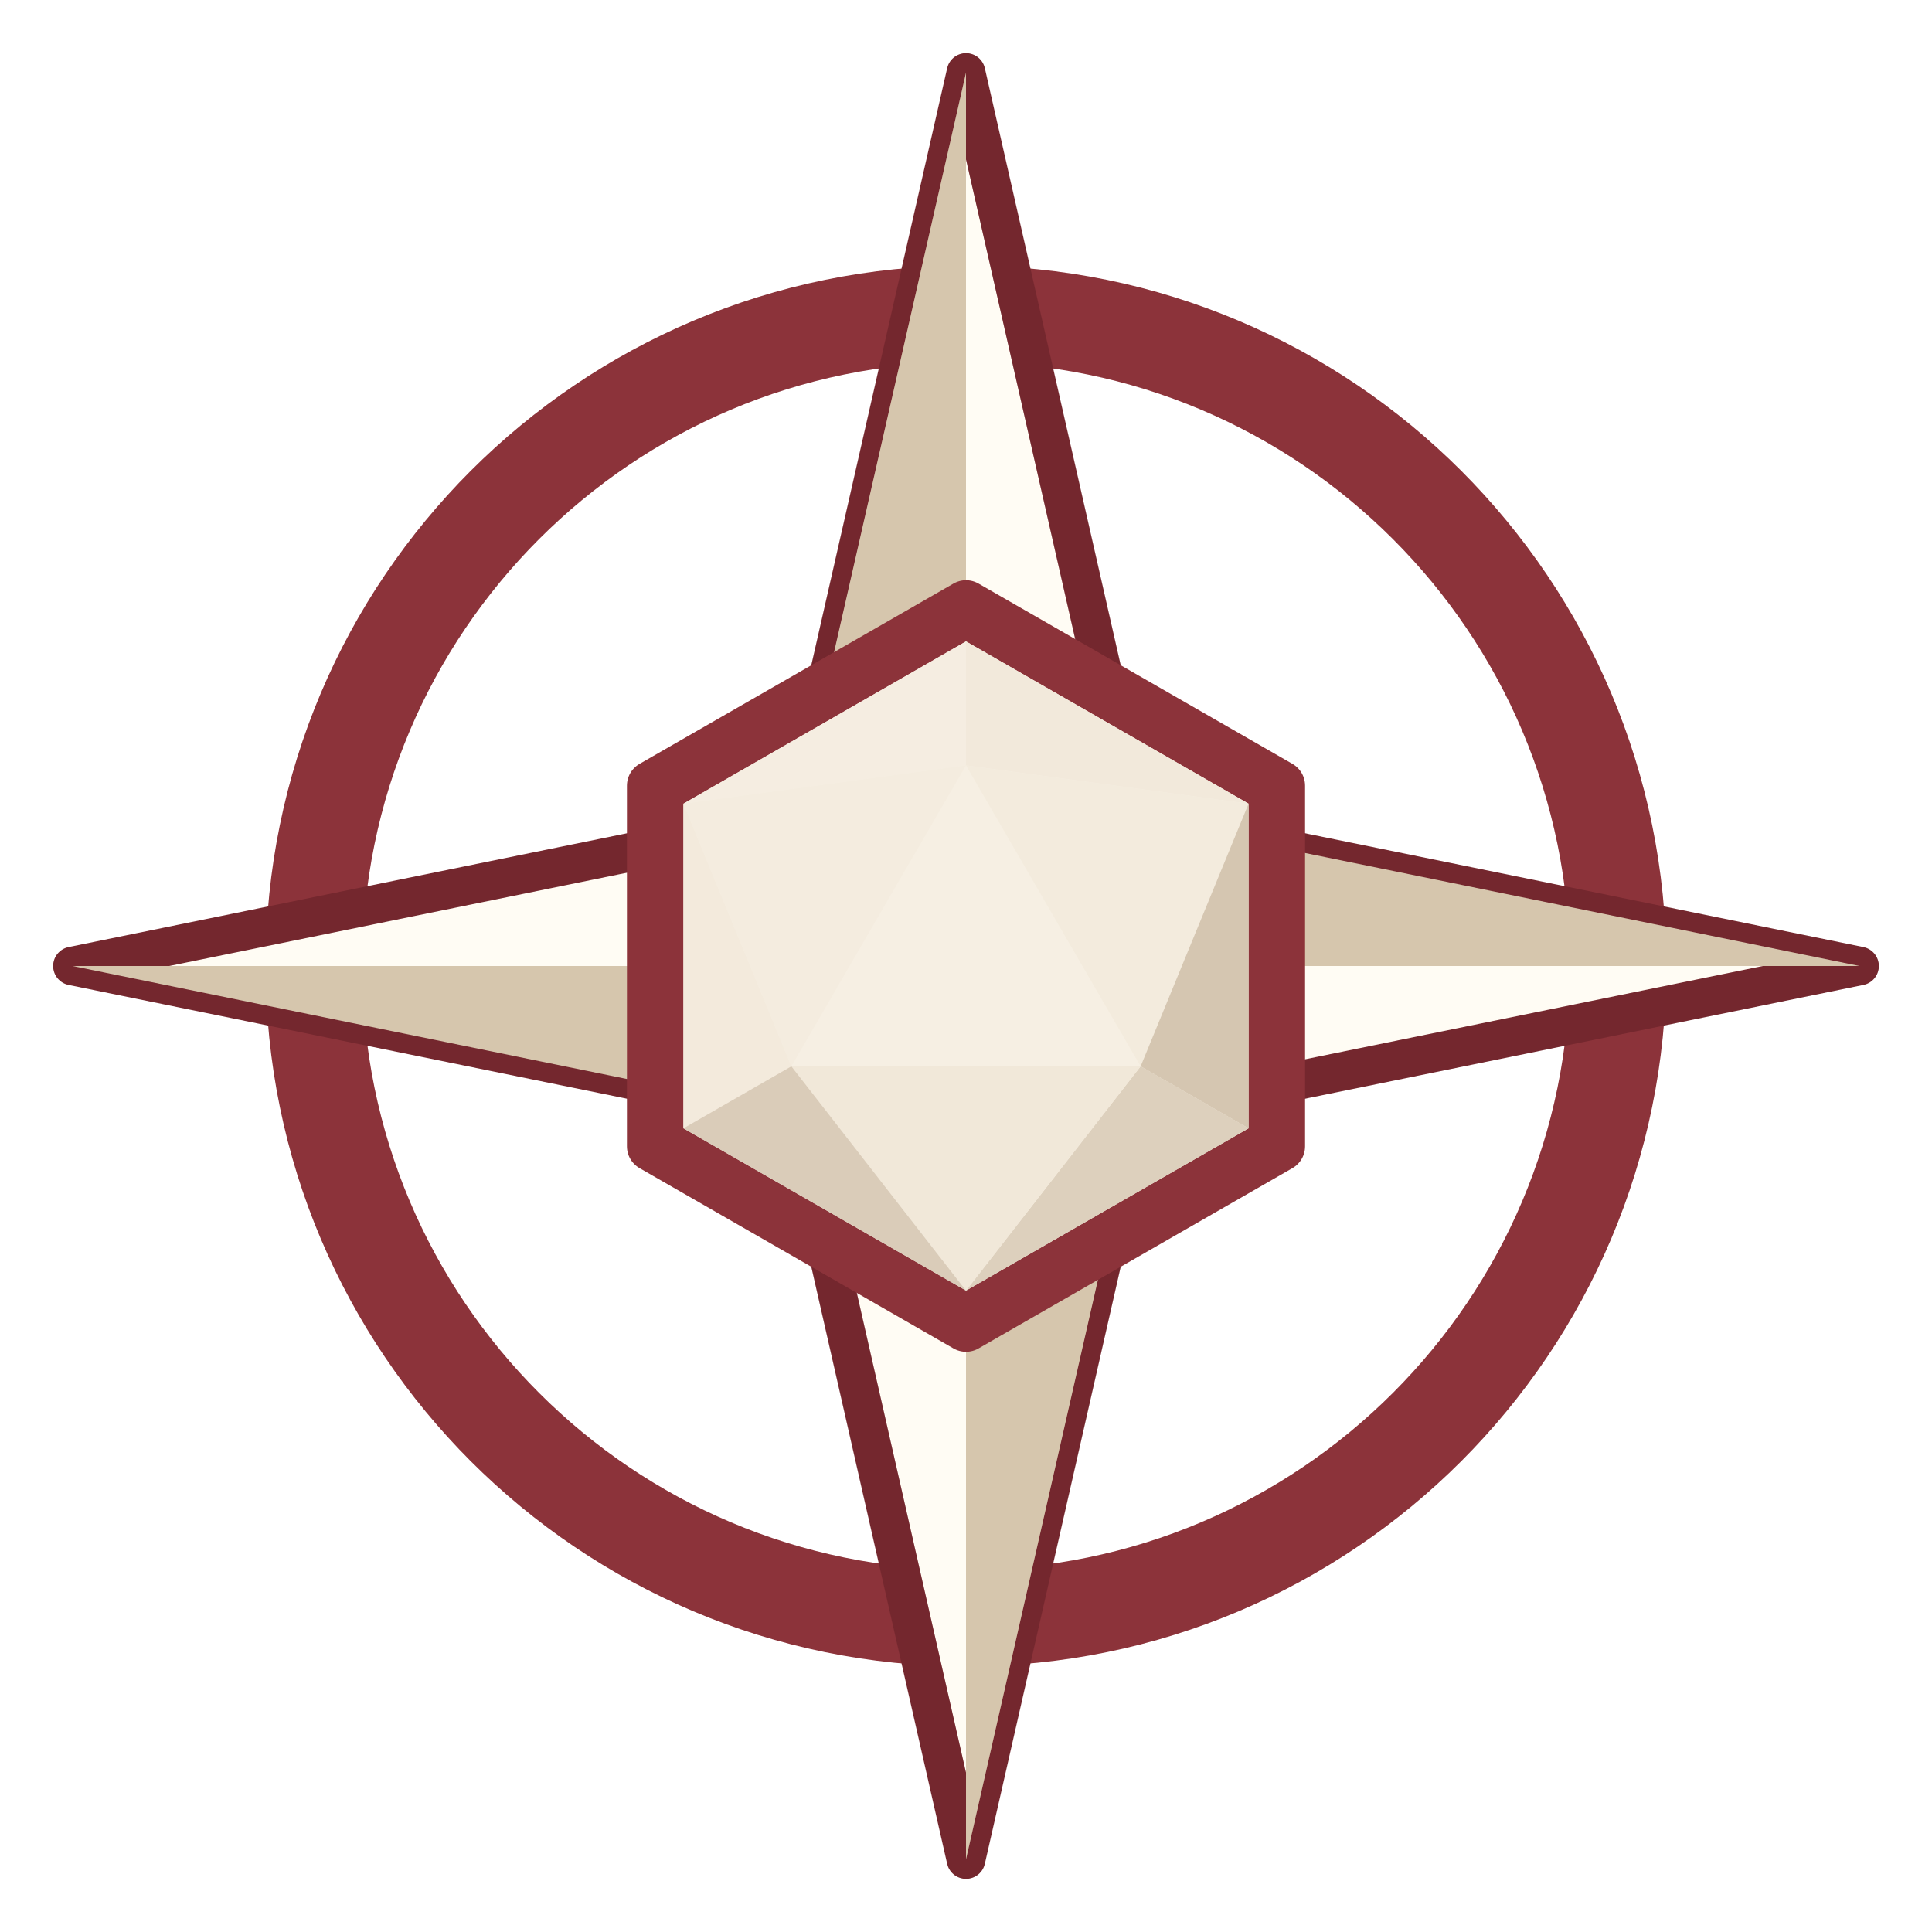
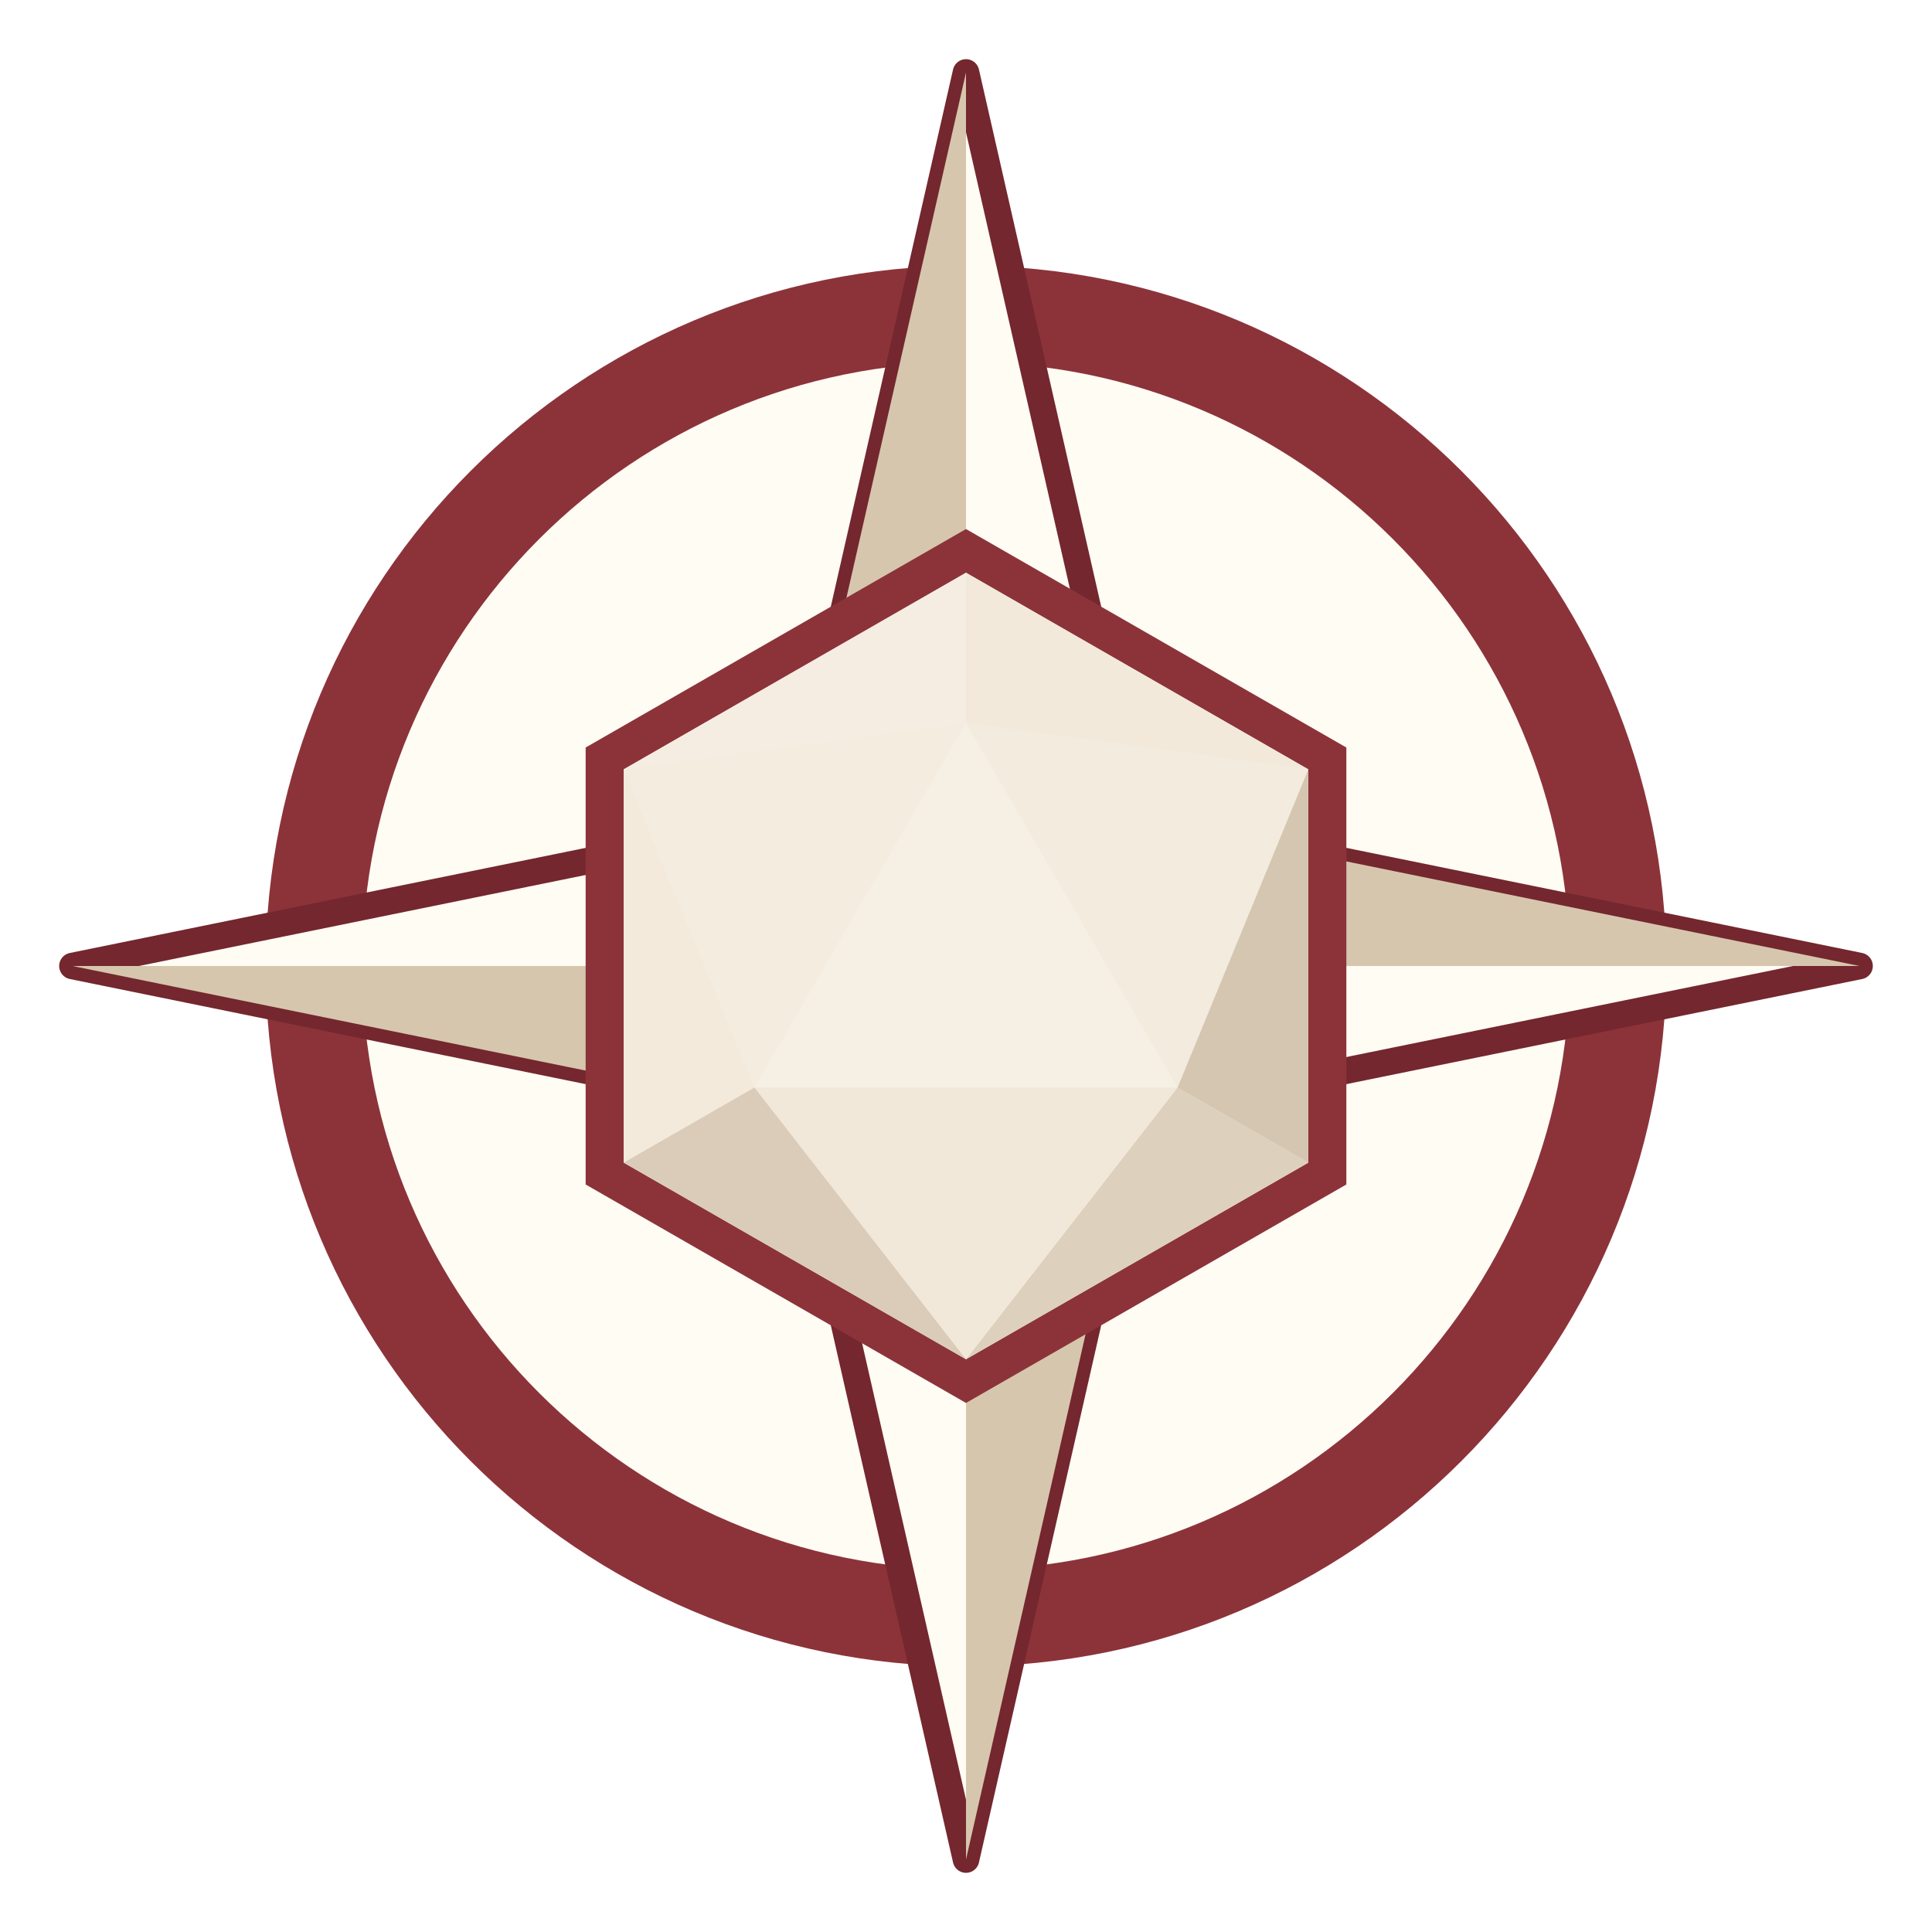
<svg xmlns="http://www.w3.org/2000/svg" width="160" height="160" viewBox="0 0 160 160" role="img" aria-labelledby="title description">
-   <circle cx="80" cy="80" r="54" fill="none" stroke="#8C333A" stroke-width="8" />
-   <g fill="#FFFCF4" stroke="#74272E" stroke-width="3.2" stroke-linejoin="round">
+   <circle fill="#8C333A" cx="80" cy="80" r="58" />
+   <circle fill="#FFFCF4" cx="80" cy="80" r="50" />
+   <g fill="#FFFCF4" stroke="#74272E" stroke-width="2.2" stroke-linejoin="round">
    <path d="M80 6 94.566 70 80 66 65.434 70Z" />
    <path d="M154 80 90 93.042 94 80 90 66.958Z" />
    <path d="M80 154 65.434 90 80 94 94.566 90Z" />
    <path d="M6 80 70 66.958 66 80 70 93.042Z" />
  </g>
  <g fill="#D6C6AD">
    <path d="M80 6v60L65.434 70Z" />
    <path d="M154 80H94L90 66.958Z" />
    <path d="M80 154V94L94.566 90Z" />
    <path d="M6 80H66L70 93.042Z" />
  </g>
-   <g transform="translate(54 50.1312) scale(.52)">
+   <g transform="translate(48.5 43.8128) scale(.63)">
    <path fill="#8C333A" d="M50 0 100 28.72 100 86.16 50 114.88 0 86.16 0 28.72Z" />
    <path fill="#F6EFE3" d="M50 5.744 95 31.592 95 83.288 50 109.136 5 83.288 5 31.592Z" />
    <path fill="#F6EFE3" d="M50 25.49 77.812 73.415 22.188 73.415Z" />
    <path fill="#F3EBDD" d="M50 25.49 77.812 73.415 95 31.592Z" />
    <path fill="#F5EDE1" d="M50 25.49 5 31.592 50 5.744Z" />
    <path fill="#F4ECDF" d="M50 25.49 5 31.592 22.188 73.415Z" />
    <path fill="#F2E9DB" d="M50 25.49 50 5.744 95 31.592Z" />
    <path fill="#DDD0BD" d="M77.812 73.415 50 109.136 95 83.288Z" />
    <path fill="#F1E8D9" d="M77.812 73.415 50 109.136 22.188 73.415Z" />
    <path fill="#D5C6B1" d="M77.812 73.415 95 83.288 95 31.592Z" />
    <path fill="#F3EADC" d="M5 31.592 22.188 73.415 5 83.288Z" />
    <path fill="#DACCB9" d="M50 109.136 22.188 73.415 5 83.288Z" />
-     <path fill="none" stroke="#8C333A" stroke-width="8" stroke-linejoin="round" d="M50 0 100 28.72 100 86.16 50 114.88 0 86.16 0 28.72Z" />
  </g>
</svg>
